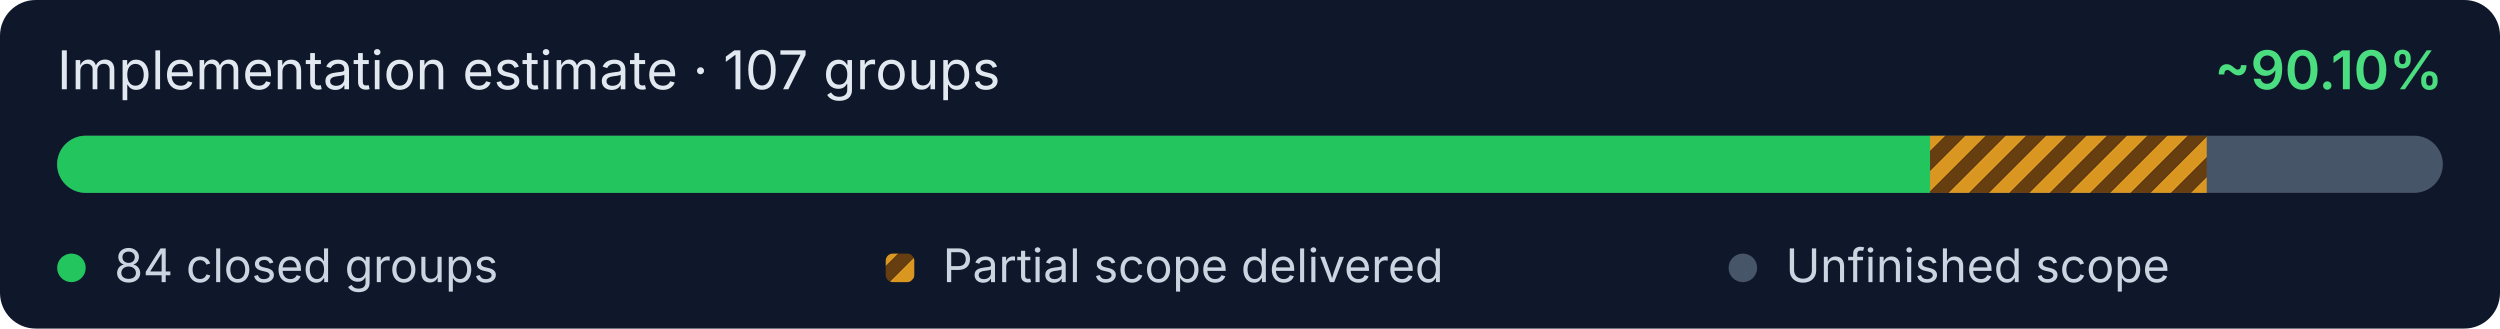
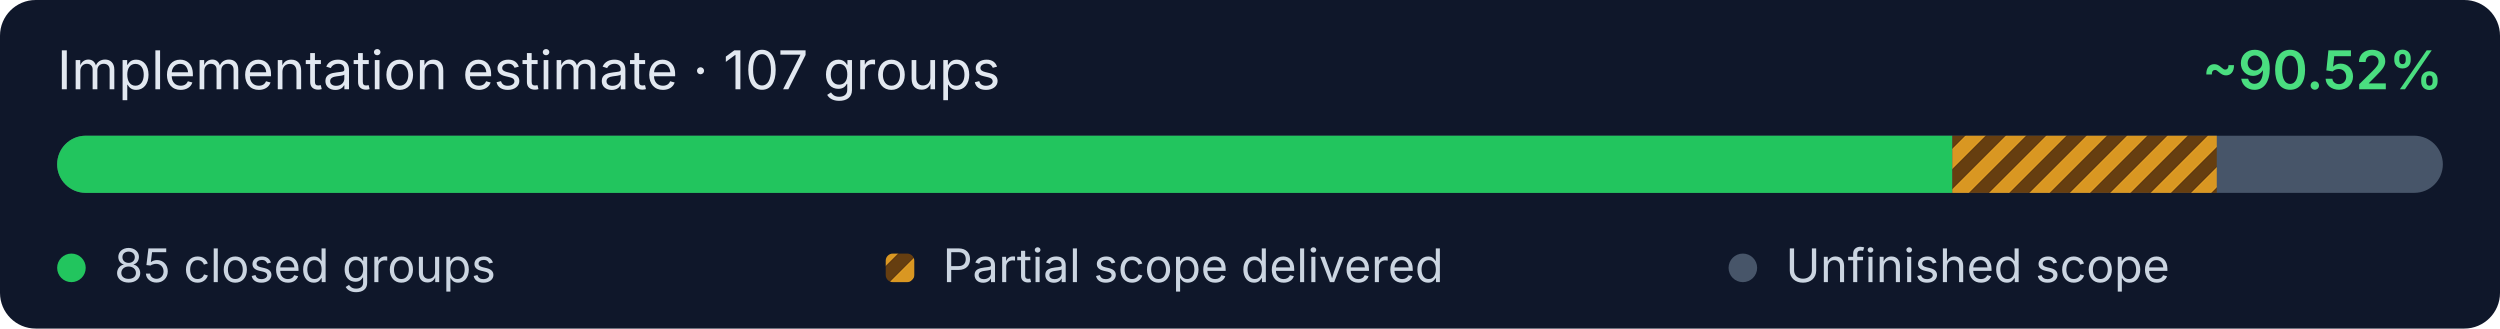
<svg xmlns="http://www.w3.org/2000/svg" width="700" height="92" viewBox="0 0 700 92" role="img" aria-labelledby="title description">
  <defs>
    <clipPath id="track">
      <rect x="16" y="38" width="668" height="16" rx="8" />
    </clipPath>
    <pattern id="partial" width="8" height="8" patternUnits="userSpaceOnUse" patternTransform="rotate(45)">
      <rect width="8" height="8" fill="#663e10" />
      <rect width="4" height="8" fill="#d99722" />
    </pattern>
  </defs>
  <rect width="700" height="92" rx="10" fill="#0f172a" />
  <g font-family="system-ui, -apple-system, BlinkMacSystemFont, 'Segoe UI', sans-serif">
    <text x="16" y="25" font-size="15" fill="#e2e8f0">Implementation estimate · 107 groups</text>
-     <text x="684" y="25" text-anchor="end" font-size="15" font-weight="600" fill="#4ade80">~90.10%</text>
+     <text x="684" y="25" text-anchor="end" font-size="15" font-weight="600" fill="#4ade80">~90.52%</text>
    <g clip-path="url(#track)">
      <rect x="16" y="38" width="668" height="16" fill="#475569" />
-       <rect id="closed-segment" x="16" y="38" width="524.411" height="16" fill="#22c55e" />
-       <rect id="partial-segment" x="540.411" y="38" width="77.476" height="16" fill="url(#partial)" />
+       <rect id="closed-segment" x="16" y="38" width="530.654" height="16" fill="#22c55e" />
+       <rect id="partial-segment" x="546.654" y="38" width="74.042" height="16" fill="url(#partial)" />
    </g>
    <circle cx="20" cy="75" r="4" fill="#22c55e" />
-     <text x="32" y="79" font-size="13" fill="#cbd5e1">84 closed groups</text>
+     <text x="32" y="79" font-size="13" fill="#cbd5e1">85 closed groups</text>
    <rect x="248" y="71" width="8" height="8" rx="2" fill="url(#partial)" />
    <text x="264" y="79" font-size="13" fill="#cbd5e1">Partial scope delivered</text>
    <circle cx="488" cy="75" r="4" fill="#475569" />
    <text x="500" y="79" font-size="13" fill="#cbd5e1">Unfinished scope</text>
  </g>
</svg>
